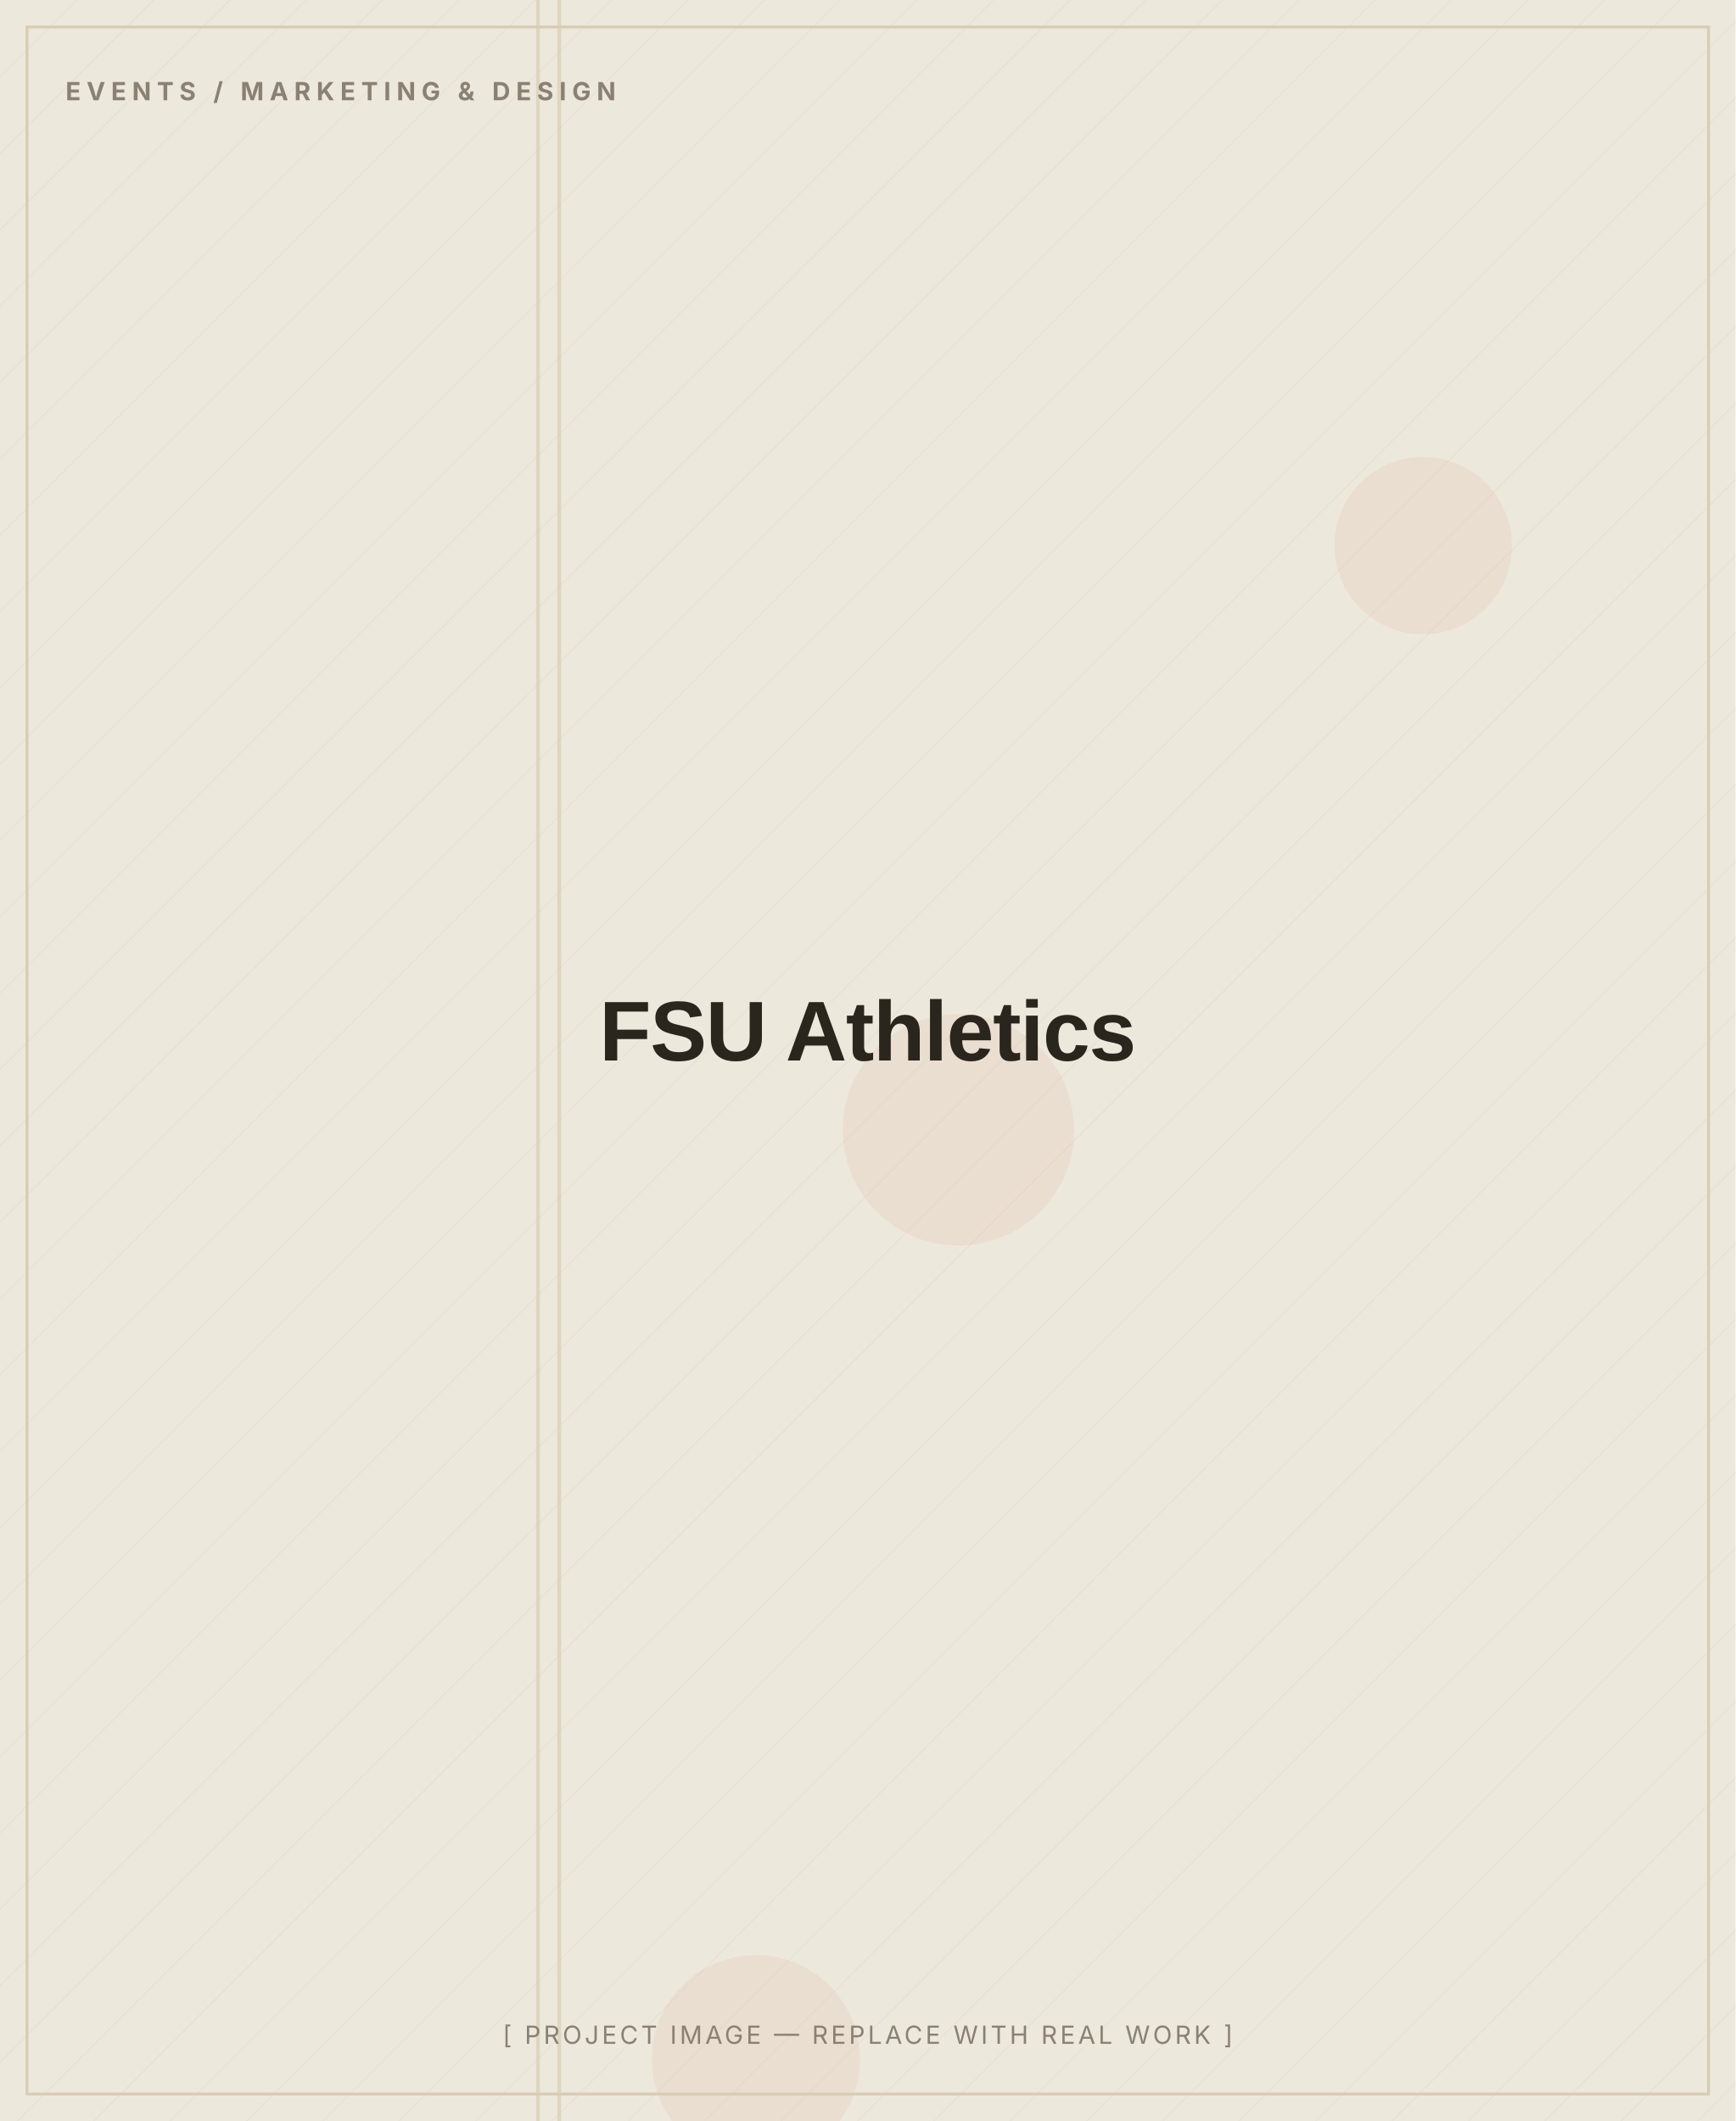
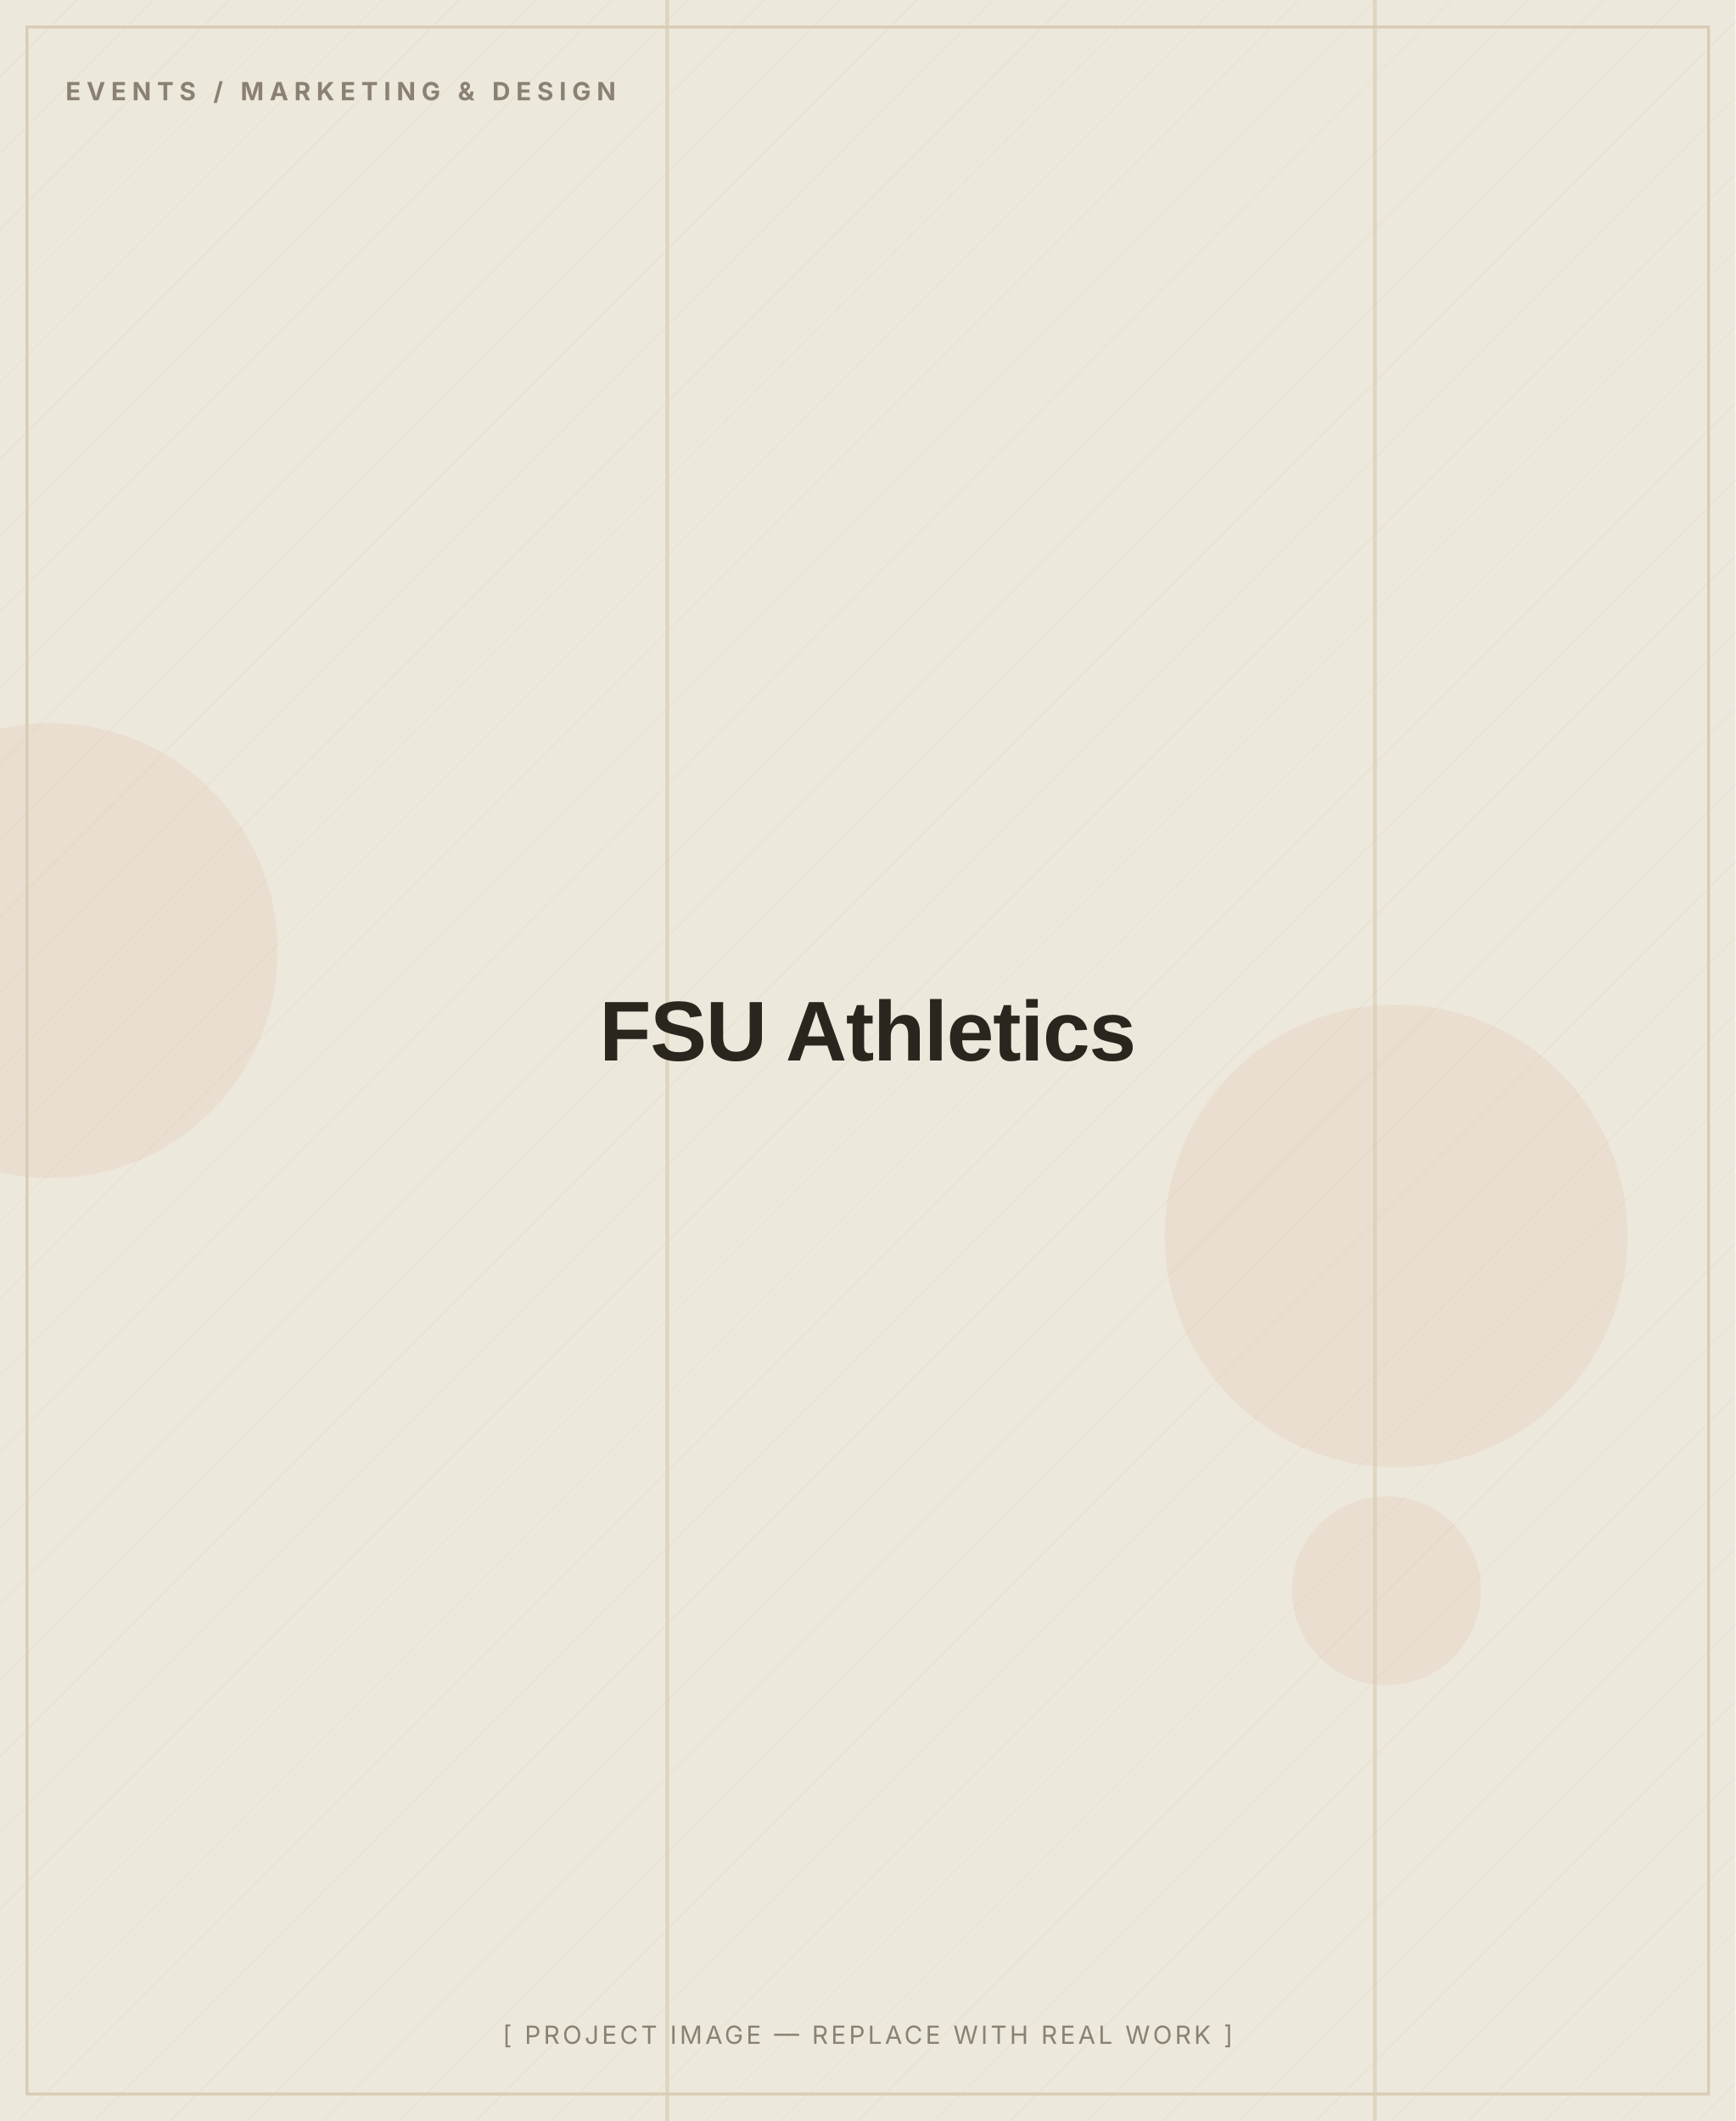
<svg xmlns="http://www.w3.org/2000/svg" width="900" height="1100" viewBox="0 0 900 1100" role="img" aria-label="FSU Athletics — placeholder image">
  <defs>
    <pattern id="d" width="28" height="28" patternUnits="userSpaceOnUse" patternTransform="rotate(45)">
      <line x1="0" y1="0" x2="0" y2="28" stroke="#D8CDB4" stroke-width="1" opacity="0.5" />
    </pattern>
  </defs>
  <rect width="900" height="1100" fill="#EDE8DC" />
  <rect width="900" height="1100" fill="url(#d)" opacity="0.55" />
-   <circle cx="738" cy="283" r="46" fill="#C2410C" opacity="0.06" />
-   <circle cx="392" cy="1068" r="54" fill="#C2410C" opacity="0.06" />
-   <circle cx="497" cy="586" r="60" fill="#C2410C" opacity="0.06" />
-   <rect x="289" y="0" width="2" height="1100" fill="#D8CDB4" opacity="0.7" />
-   <rect x="278" y="0" width="2" height="1100" fill="#D8CDB4" opacity="0.7" />
+   <circle cx="719" cy="825" r="49" fill="#C2410C" opacity="0.06" />
+   <circle cx="26" cy="493" r="118" fill="#C2410C" opacity="0.06" />
+   <circle cx="724" cy="641" r="120" fill="#C2410C" opacity="0.06" />
+   <rect x="345" y="0" width="2" height="1100" fill="#D8CDB4" opacity="0.7" />
+   <rect x="712" y="0" width="2" height="1100" fill="#D8CDB4" opacity="0.7" />
  <rect x="14" y="14" width="872" height="1072" fill="none" stroke="#D8CDB4" stroke-width="1.5" />
  <text x="34" y="52" font-family="Inter, Arial, sans-serif" font-weight="700" font-size="13" letter-spacing="3" fill="#8A8172">EVENTS / MARKETING &amp; DESIGN</text>
  <text x="450.0" y="550.0" text-anchor="middle" font-family="Archivo, Arial, sans-serif" font-weight="800" font-size="44" letter-spacing="-0.5" fill="#2A251D">FSU Athletics</text>
  <text x="450.0" y="1060" text-anchor="middle" font-family="Inter, Arial, sans-serif" font-size="13" letter-spacing="1.5" fill="#8A8172">[ PROJECT IMAGE — REPLACE WITH REAL WORK ]</text>
</svg>
